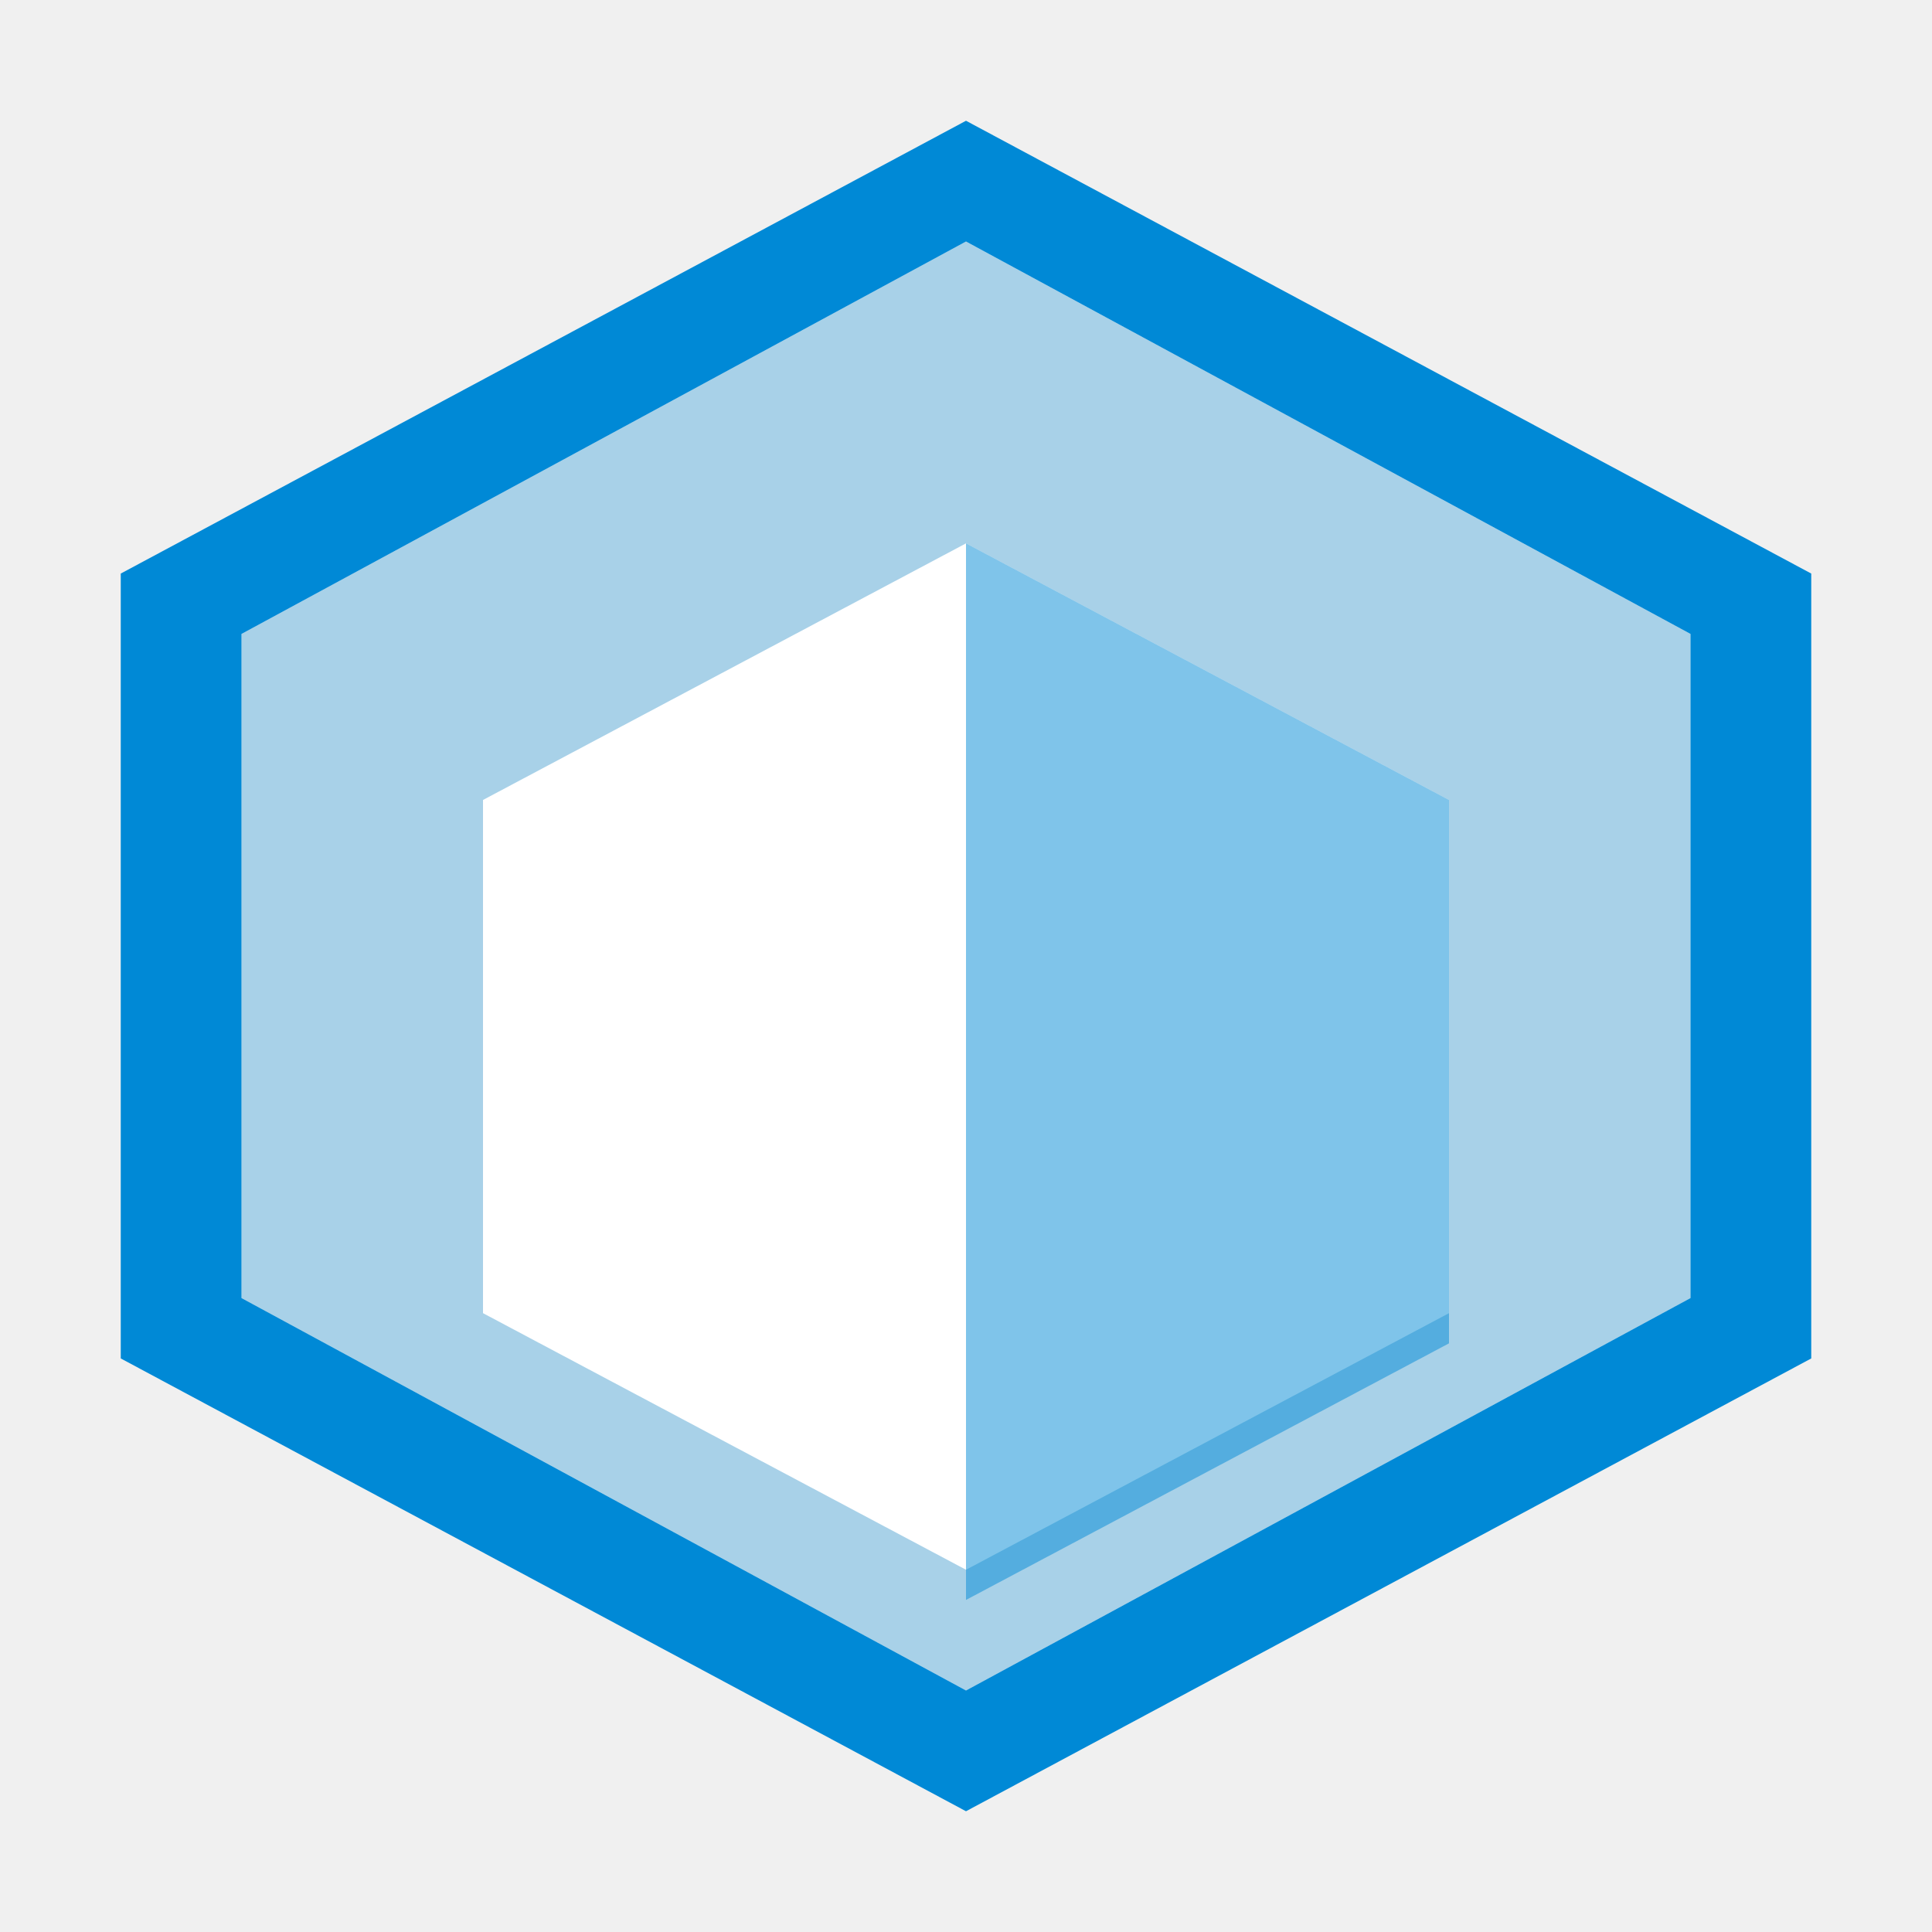
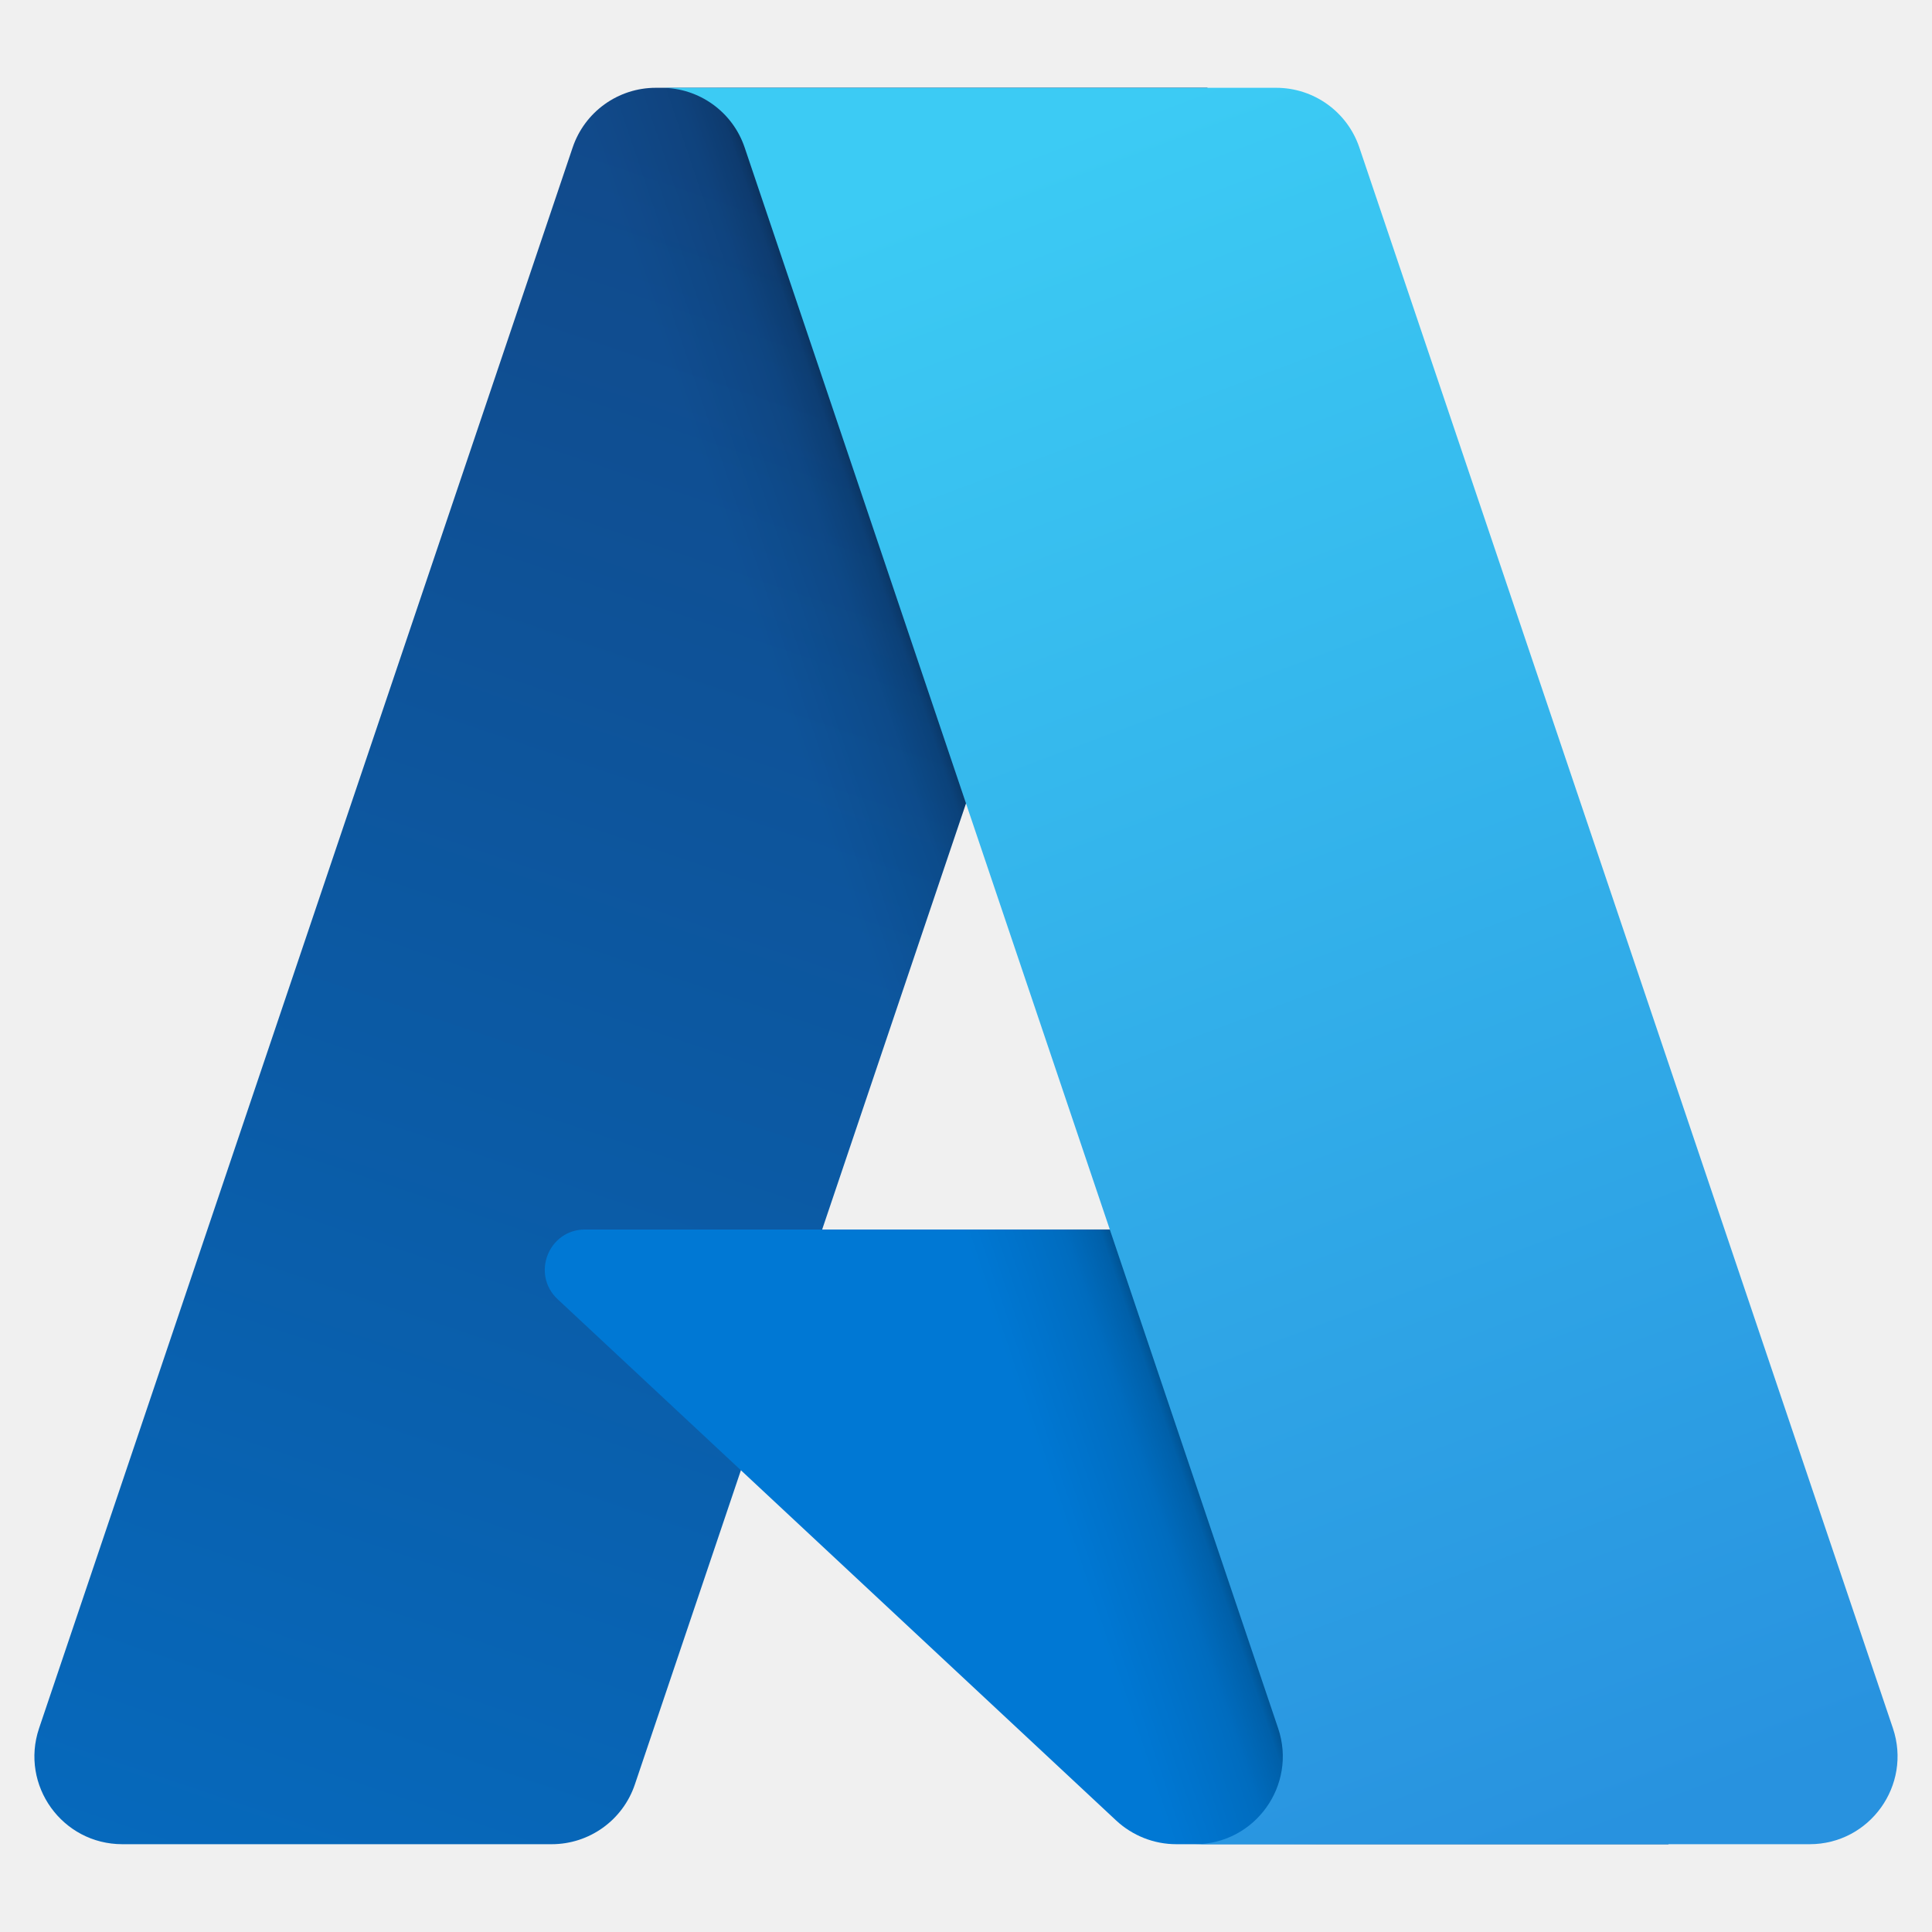
- <svg xmlns="http://www.w3.org/2000/svg" viewBox="0 0 128 128">
-   <path fill="#0089D6" d="M64 8L8 38v52l56 30 56-30V38L64 8zm0 8l48 26v44L64 112 16 86V42L64 16z" />
-   <path fill="#0089D6" d="M64 16l48 26v44L64 112 16 86V42L64 16z" opacity=".3" />
-   <path fill="#fff" d="M64 36L32 53v34l32 17 32-17V53L64 36z" />
-   <path fill="#0089D6" d="M64 36v70l32-17V53L64 36z" opacity=".5" />
+ <svg xmlns="http://www.w3.org/2000/svg" viewBox="0 0 18 18" fill="none">
+   <path d="M5.335 1.375C5.447 1.042 5.759 0.818 6.11 0.818H11.25L5.915 16.625C5.803 16.958 5.491 17.182 5.14 17.182H1.14C0.58 17.182 0.185 16.633 0.364 16.102L5.335 1.375Z" fill="url(#paint0_linear_6102_134469)" />
+   <path d="M13.552 11.455H5.451C5.111 11.455 4.947 11.871 5.195 12.104L10.4 16.962C10.552 17.103 10.752 17.182 10.959 17.182H15.545L13.552 11.455Z" fill="#0078D4" />
+   <path d="M6.11 0.818C5.759 0.818 5.447 1.042 5.335 1.375L0.364 16.102C0.185 16.633 0.58 17.182 1.14 17.182H5.14C5.491 17.182 5.803 16.958 5.915 16.625L6.903 13.698L10.4 16.962C10.552 17.103 10.752 17.182 10.959 17.182H15.545L13.552 11.454H7.66L11.25 0.818H6.11Z" fill="url(#paint1_linear_6102_134469)" />
+   <path d="M12.665 1.375C12.553 1.042 12.241 0.818 11.89 0.818H6.136H6.163C6.514 0.818 6.826 1.042 6.938 1.375L11.908 16.102C12.087 16.632 11.693 17.182 11.133 17.182H11.045H16.86C17.42 17.182 17.814 16.632 17.636 16.102L12.665 1.375Z" fill="url(#paint2_linear_6102_134469)" />
+   <defs>
+     <linearGradient id="paint0_linear_6102_134469" x1="6.075" y1="1.385" x2="0.738" y2="17.151" gradientUnits="userSpaceOnUse">
+       <stop stop-color="#114A8B" />
+       <stop offset="1" stop-color="#0669BC" />
+     </linearGradient>
+     <linearGradient id="paint1_linear_6102_134469" x1="10.34" y1="11.456" x2="9.107" y2="11.873" gradientUnits="userSpaceOnUse">
+       <stop stop-opacity="0.3" />
+       <stop offset="0.071" stop-opacity="0.2" />
+       <stop offset="0.321" stop-opacity="0.1" />
+       <stop offset="0.623" stop-opacity="0.05" />
+       <stop offset="1" stop-opacity="0" />
+     </linearGradient>
+     <linearGradient id="paint2_linear_6102_134469" x1="9.459" y1="1.385" x2="15.317" y2="16.993" gradientUnits="userSpaceOnUse">
+       <stop stop-color="#3CCBF4" />
+       <stop offset="1" stop-color="#2892DF" />
+     </linearGradient>
+   </defs>
</svg>
